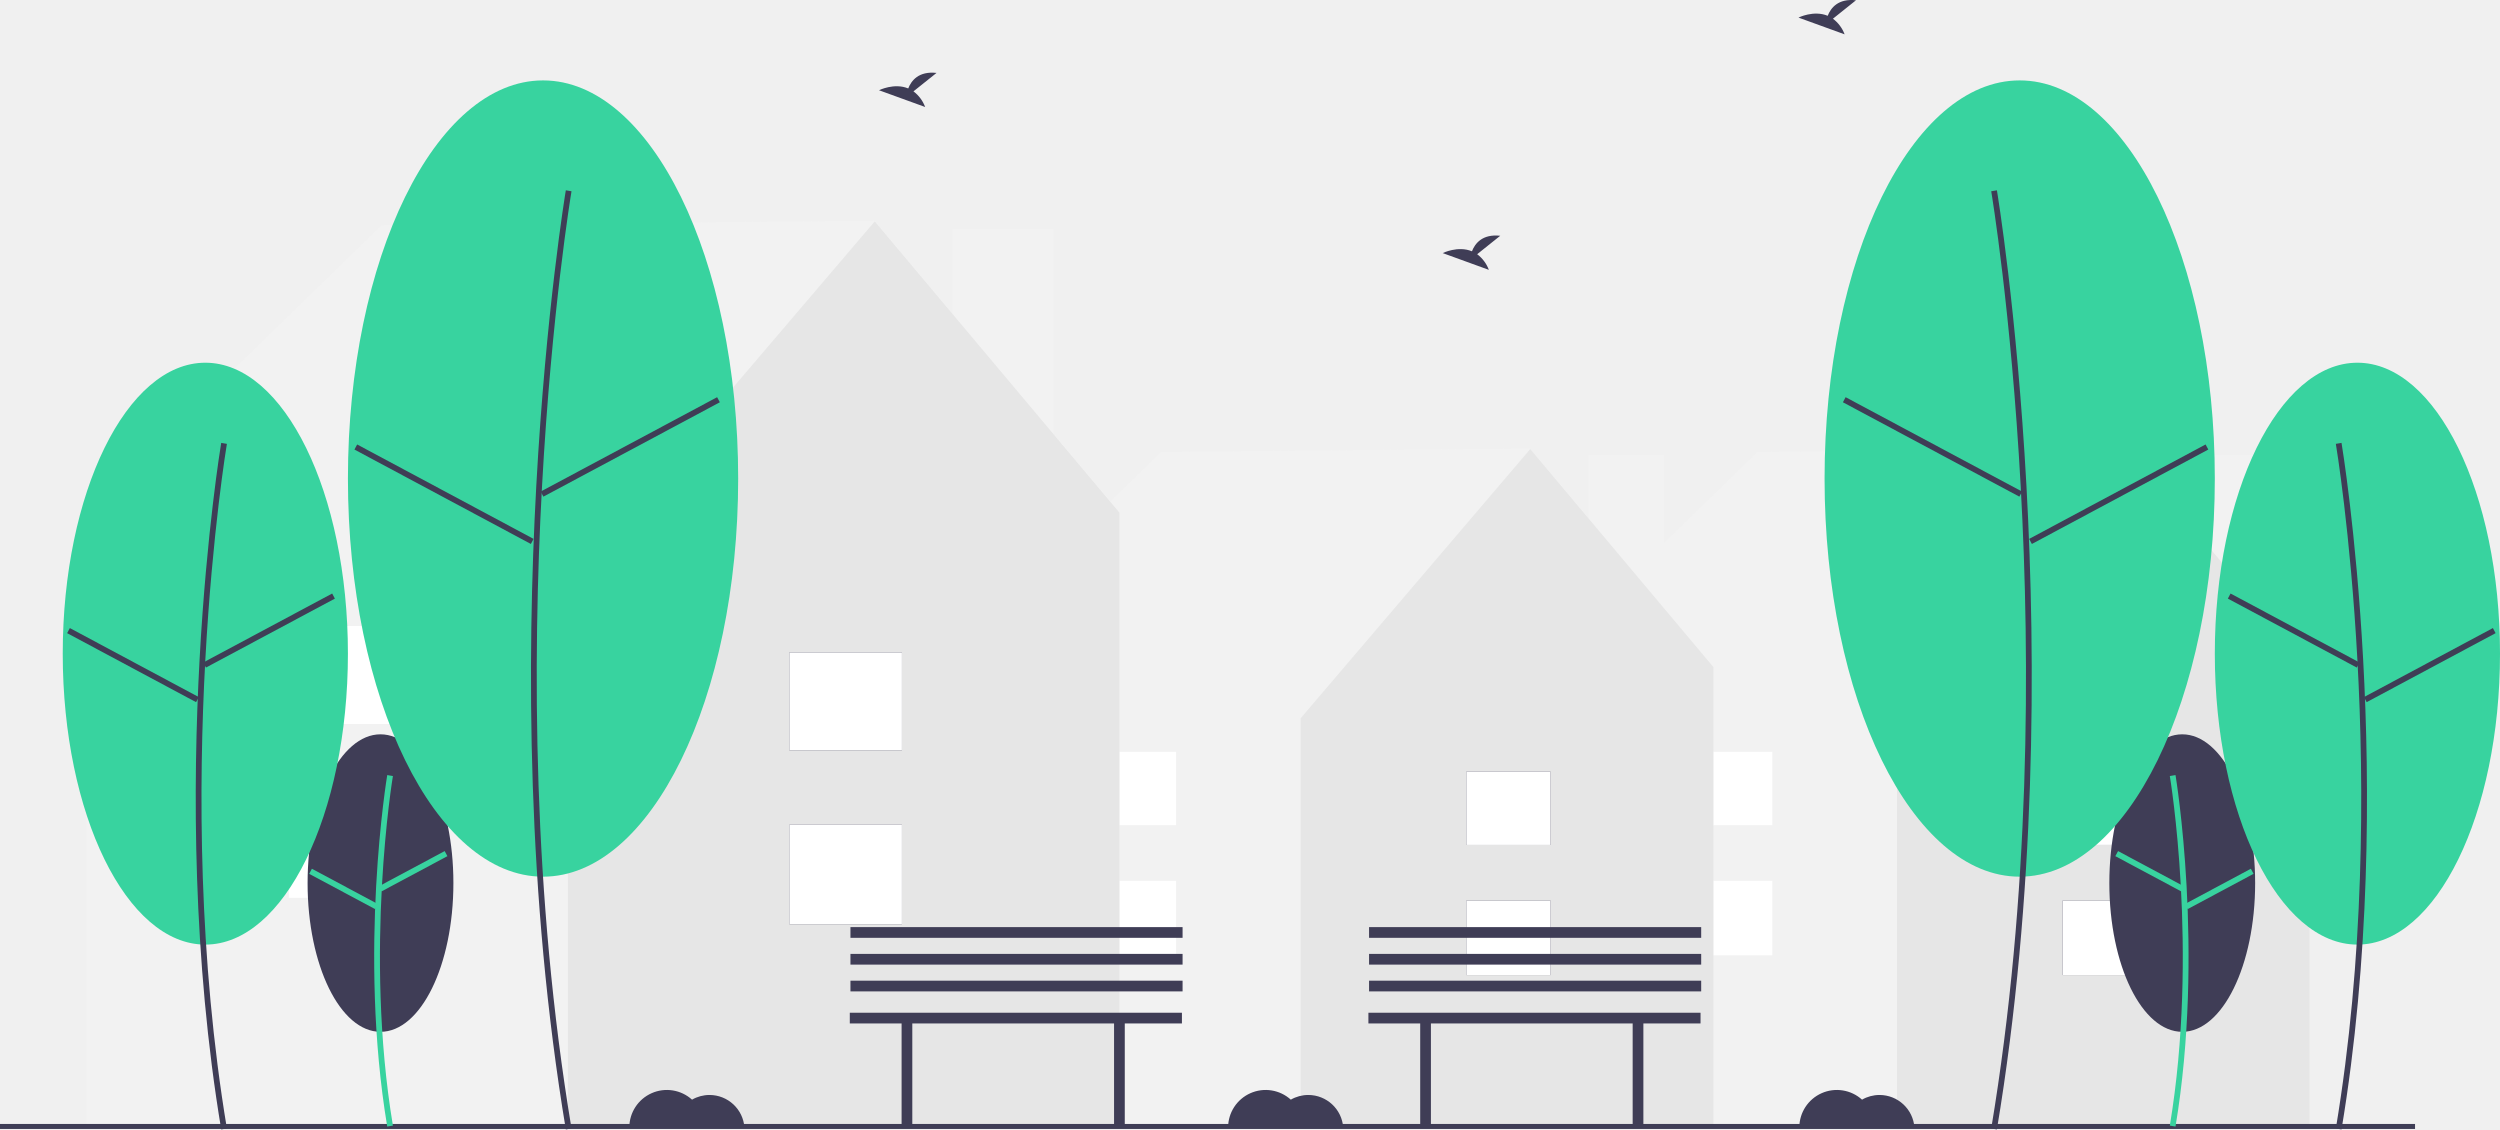
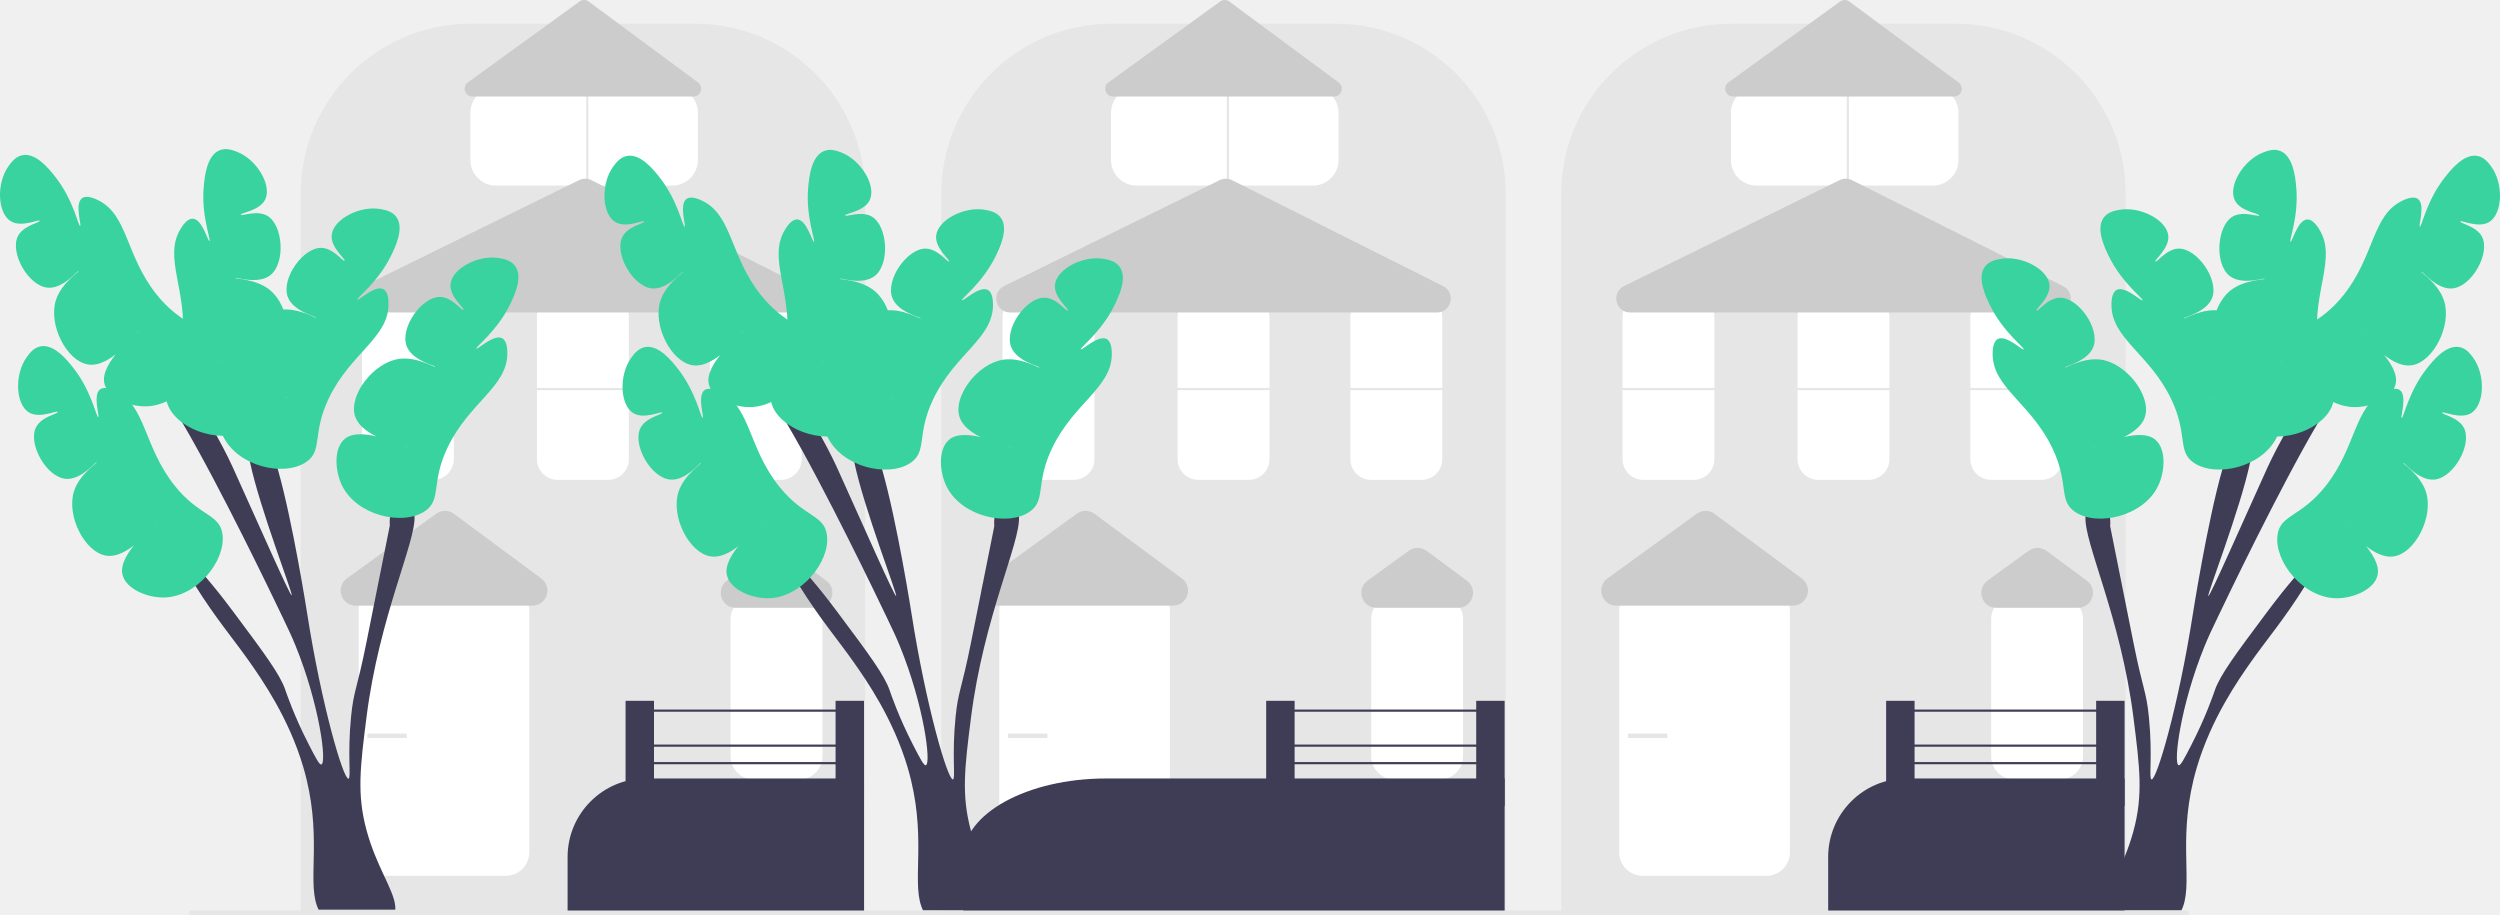
- <svg xmlns="http://www.w3.org/2000/svg" id="be3e1a43-0c7b-454d-900a-5620992e061d" data-name="Layer 1" width="997.861" height="450.808" viewBox="0 0 997.861 450.808">
-   <rect x="871.992" y="181.558" width="30.159" height="104.398" fill="#f2f2f2" />
-   <polygon points="922.068 266.317 848.715 179.052 701.475 180.398 612.156 267.396 613.961 268.556 613.316 268.556 613.316 449.513 921.871 449.513 921.871 268.556 922.068 266.317" fill="#f2f2f2" />
-   <polygon points="848.792 179.238 757.154 286.674 757.154 449.513 921.871 449.513 921.871 266.236 848.792 179.238" fill="#e6e6e6" />
-   <rect x="823.272" y="359.461" width="33.639" height="29.733" fill="#3f3d56" />
-   <rect x="823.272" y="307.996" width="33.639" height="29.262" fill="#3f3d56" />
-   <rect x="823.272" y="359.461" width="33.639" height="29.733" fill="#fff" />
-   <rect x="823.272" y="307.996" width="33.639" height="29.262" fill="#fff" />
-   <rect x="673.777" y="351.571" width="33.639" height="29.733" fill="#fff" />
-   <rect x="673.777" y="300.106" width="33.639" height="29.262" fill="#fff" />
-   <rect x="633.992" y="181.558" width="30.159" height="104.398" fill="#f2f2f2" />
-   <polygon points="684.068 266.317 610.715 179.052 463.475 180.398 374.156 267.396 375.961 268.556 375.316 268.556 375.316 449.513 683.871 449.513 683.871 268.556 684.068 266.317" fill="#f2f2f2" />
-   <polygon points="610.792 179.238 519.154 286.674 519.154 449.513 683.871 449.513 683.871 266.236 610.792 179.238" fill="#e6e6e6" />
-   <rect x="585.272" y="359.461" width="33.639" height="29.733" fill="#3f3d56" />
-   <rect x="585.272" y="307.996" width="33.639" height="29.262" fill="#3f3d56" />
-   <rect x="585.272" y="359.461" width="33.639" height="29.733" fill="#fff" />
-   <rect x="585.272" y="307.996" width="33.639" height="29.262" fill="#fff" />
-   <rect x="435.777" y="351.571" width="33.639" height="29.733" fill="#fff" />
-   <rect x="435.777" y="300.106" width="33.639" height="29.262" fill="#fff" />
-   <rect x="380.154" y="91.46" width="40.3" height="139.501" fill="#f2f2f2" />
-   <polygon points="447.068 204.718 349.051 88.112 152.302 89.91 32.951 206.161 35.362 207.711 34.501 207.711 34.501 449.513 446.804 449.513 446.804 207.711 447.068 204.718" fill="#f2f2f2" />
-   <polygon points="349.153 88.36 226.702 231.921 226.702 449.513 446.804 449.513 446.804 204.611 349.153 88.36" fill="#e6e6e6" />
-   <rect x="315.053" y="329.181" width="44.95" height="39.731" fill="#3f3d56" />
-   <rect x="315.053" y="260.412" width="44.95" height="39.101" fill="#3f3d56" />
-   <rect x="315.053" y="329.181" width="44.95" height="39.731" fill="#fff" />
-   <rect x="315.053" y="260.412" width="44.95" height="39.101" fill="#fff" />
-   <rect x="115.29" y="318.639" width="44.95" height="39.731" fill="#fff" />
-   <rect x="115.29" y="249.869" width="44.95" height="39.101" fill="#fff" />
-   <rect y="448.62" width="963.951" height="2" fill="#3f3d56" />
-   <ellipse cx="151.872" cy="352.472" rx="29.099" ry="59.374" fill="#3f3d56" />
-   <path d="M255.629,674.254c-11.655-69.925-.117-139.598.001-140.293l2.267.384c-.117.692-11.588,69.998.001,139.532Z" transform="translate(-101.0694 -224.5959)" fill="#38d39f" />
-   <rect x="251.026" y="571.202" width="29.841" height="2.3" transform="translate(-339.5816 -31.50095) rotate(-28.1416)" fill="#38d39f" />
-   <rect x="237.023" y="564.485" width="2.3" height="29.842" transform="translate(-486.1247 291.3715) rotate(-61.84204)" fill="#38d39f" />
-   <ellipse cx="81.955" cy="260.903" rx="56.915" ry="116.129" fill="#38d39f" />
-   <path d="M189.364,675.404c-22.765-136.585-.23-272.673.001-274.032l2.267.384c-.23,1.355-22.698,137.077.001,273.271Z" transform="translate(-101.0694 -224.5959)" fill="#3f3d56" />
-   <rect x="179.276" y="475.125" width="58.368" height="2.3" transform="translate(-301.0624 -69.97216) rotate(-28.1416)" fill="#3f3d56" />
-   <rect x="152.989" y="460.889" width="2.3" height="58.368" transform="translate(-451.7425 170.111) rotate(-61.84258)" fill="#3f3d56" />
-   <ellipse cx="216.754" cy="191.008" rx="77.883" ry="158.914" fill="#38d39f" />
-   <path d="M326.916,675.404c-31.14-186.837-.314-372.992.001-374.851l2.267.384c-.314,1.855-31.074,187.644.001,374.089Z" transform="translate(-101.0694 -224.5959)" fill="#3f3d56" />
-   <rect x="312.694" y="401.831" width="79.871" height="2.3" transform="translate(-249.45 -10.63875) rotate(-28.1416)" fill="#3f3d56" />
-   <rect x="277.146" y="381.926" width="2.3" height="79.871" transform="translate(-326.0358 243.5579) rotate(-61.84329)" fill="#3f3d56" />
-   <ellipse cx="871.029" cy="352.472" rx="29.099" ry="59.374" fill="#3f3d56" />
-   <path d="M969.412,674.254c11.655-69.925.117-139.598-.001-140.293l-2.267.384c.117.692,11.588,69.998-.001,139.532Z" transform="translate(-101.0694 -224.5959)" fill="#38d39f" />
-   <rect x="957.944" y="557.431" width="2.3" height="29.841" transform="translate(-99.02545 923.5193) rotate(-61.8584)" fill="#38d39f" />
-   <rect x="971.946" y="578.256" width="29.842" height="2.3" transform="translate(-257.6977 309.6834) rotate(-28.15796)" fill="#38d39f" />
-   <ellipse cx="940.946" cy="260.903" rx="56.915" ry="116.129" fill="#38d39f" />
-   <path d="M1035.676,675.404c22.765-136.585.23-272.673-.001-274.032l-2.267.384c.23,1.355,22.698,137.077-.001,273.271Z" transform="translate(-101.0694 -224.5959)" fill="#3f3d56" />
-   <rect x="1015.43" y="447.091" width="2.3" height="58.368" transform="translate(16.06635 923.4476) rotate(-61.8584)" fill="#3f3d56" />
-   <rect x="1041.717" y="488.923" width="58.368" height="2.3" transform="translate(-205.5961 338.7557) rotate(-28.15742)" fill="#3f3d56" />
-   <ellipse cx="806.148" cy="191.008" rx="77.883" ry="158.914" fill="#38d39f" />
-   <path d="M898.124,675.404c31.14-186.837.314-372.992-.001-374.851l-2.267.384c.314,1.855,31.074,187.644-.001,374.089Z" transform="translate(-101.0694 -224.5959)" fill="#3f3d56" />
-   <rect x="871.261" y="363.045" width="2.3" height="79.871" transform="translate(4.52428 757.5963) rotate(-61.8584)" fill="#3f3d56" />
-   <rect x="906.809" y="420.712" width="79.871" height="2.3" transform="translate(-188.1019 272.0814) rotate(-28.15671)" fill="#3f3d56" />
-   <path d="M690.674,326.062l9.206-7.363c-7.151-.789-10.09,3.111-11.292,6.198-5.587-2.32-11.669.72-11.669.72l18.419,6.687A13.938,13.938,0,0,0,690.674,326.062Z" transform="translate(-101.0694 -224.5959)" fill="#3f3d56" />
-   <path d="M465.674,261.062l9.206-7.363c-7.151-.789-10.09,3.111-11.292,6.198-5.587-2.32-11.669.72-11.669.72l18.419,6.687A13.938,13.938,0,0,0,465.674,261.062Z" transform="translate(-101.0694 -224.5959)" fill="#3f3d56" />
-   <path d="M832.674,232.062l9.206-7.363c-7.151-.789-10.09,3.111-11.292,6.198-5.587-2.32-11.669.72-11.669.72l18.419,6.687A13.938,13.938,0,0,0,832.674,232.062Z" transform="translate(-101.0694 -224.5959)" fill="#3f3d56" />
-   <path d="M851.26,661.648a13.918,13.918,0,0,0-6.97,1.87A14.982,14.982,0,0,0,819.26,674.648h45.95A13.99,13.99,0,0,0,851.26,661.648Z" transform="translate(-101.0694 -224.5959)" fill="#3f3d56" />
-   <path d="M384.26,661.648a13.918,13.918,0,0,0-6.97,1.87A14.982,14.982,0,0,0,352.26,674.648h45.95A13.99,13.99,0,0,0,384.26,661.648Z" transform="translate(-101.0694 -224.5959)" fill="#3f3d56" />
-   <path d="M623.26,661.648a13.918,13.918,0,0,0-6.97,1.87A14.982,14.982,0,0,0,591.26,674.648h45.95A13.99,13.99,0,0,0,623.26,661.648Z" transform="translate(-101.0694 -224.5959)" fill="#3f3d56" />
-   <polygon points="471.759 404.228 339.191 404.228 339.191 408.504 359.866 408.504 359.866 449.13 364.142 449.13 364.142 408.504 444.669 408.504 444.669 449.13 448.946 449.13 448.946 408.504 471.759 408.504 471.759 404.228" fill="#3f3d56" />
-   <rect x="339.452" y="391.434" width="132.568" height="4.276" fill="#3f3d56" />
-   <rect x="339.452" y="380.743" width="132.568" height="4.276" fill="#3f3d56" />
-   <rect x="339.452" y="370.052" width="132.568" height="4.276" fill="#3f3d56" />
-   <polygon points="678.759 404.228 546.191 404.228 546.191 408.504 566.866 408.504 566.866 449.13 571.142 449.13 571.142 408.504 651.669 408.504 651.669 449.13 655.946 449.13 655.946 408.504 678.759 408.504 678.759 404.228" fill="#3f3d56" />
-   <rect x="546.452" y="391.434" width="132.568" height="4.276" fill="#3f3d56" />
-   <rect x="546.452" y="380.743" width="132.568" height="4.276" fill="#3f3d56" />
-   <rect x="546.452" y="370.052" width="132.568" height="4.276" fill="#3f3d56" />
+ <svg xmlns="http://www.w3.org/2000/svg" width="967.814" height="354.159" viewBox="0 0 967.814 354.159">
+   <path fill="#e6e6e6" d="M582.907 353.45h-218.5V74.922c0-36.248 29.49-65.738 65.738-65.738h87.024c36.248 0 65.738 29.49 65.738 65.738z" />
+   <path fill="#fff" d="M508.239 71.855h-68.214c-5.476 0-9.932-4.455-9.932-9.932V43.677c0-5.477 4.456-9.932 9.932-9.932h68.214c5.476 0 9.932 4.455 9.932 9.932v18.246c0 5.477-4.456 9.932-9.932 9.932" />
+   <path fill="#e6e6e6" d="M475.774 14.69v136.35h-.847V14.69z" />
+   <path fill="#fff" d="M557.296 301.788h-17.378c-5.015 0-9.095-4.08-9.095-9.096v-52.947c0-5.016 4.08-9.096 9.095-9.096h17.378c5.016 0 9.096 4.08 9.096 9.096v52.947c0 5.016-4.08 9.096-9.096 9.096m-113.484 37.264h-47.866c-5.016 0-9.096-4.08-9.096-9.096v-93.599c0-5.015 4.08-9.096 9.096-9.096h47.866c5.016 0 9.096 4.08 9.096 9.096v93.599c0 5.015-4.08 9.096-9.096 9.096" />
+   <path fill="#ccc" d="M454.08 234.46h-68.356c-2.572 0-4.748-1.582-5.541-4.029s.04-5.003 2.123-6.514l34.544-25.033a5.81 5.81 0 0 1 6.884.037l33.811 25.033c2.057 1.522 2.867 4.076 2.066 6.506s-2.973 4-5.532 4m110.337.847h-31.572c-2.572 0-4.747-1.582-5.541-4.029s.04-5.004 2.123-6.514l15.955-11.562a5.8 5.8 0 0 1 6.884.036l15.617 11.563c2.057 1.521 2.868 4.075 2.066 6.505s-2.973 4-5.532 4" />
+   <path fill="#fff" d="M550.333 185.763h-19.542c-4.42 0-8.014-3.595-8.014-8.014v-55.111c0-4.42 3.595-8.015 8.014-8.015h19.542c4.419 0 8.014 3.596 8.014 8.015v55.11c0 4.42-3.595 8.015-8.014 8.015m-66.905 0h-19.542c-4.42 0-8.014-3.595-8.014-8.014v-55.111c0-4.42 3.595-8.015 8.014-8.015h19.542c4.419 0 8.014 3.596 8.014 8.015v55.11c0 4.42-3.595 8.015-8.014 8.015m-67.752 0h-19.542c-4.42 0-8.014-3.595-8.014-8.014v-55.111c0-4.42 3.595-8.015 8.014-8.015h19.542c4.419 0 8.014 3.596 8.014 8.015v55.11c0 4.42-3.595 8.015-8.014 8.015" />
+   <path fill="#ccc" d="M556.231 120.975H391.082c-2.958 0-4.769-2.095-5.251-4.17-.483-2.076.218-4.755 2.873-6.06l83.46-41.013a5.42 5.42 0 0 1 4.797.02l81.69 41.013c2.314 1.163 3.424 3.543 2.827 6.063-.598 2.519-2.657 4.147-5.247 4.147" />
+   <path fill="#3f3d56" d="M582.483 353.026H372.907v-21.27c0-16.757 24.807-30.391 55.3-30.391h154.276z" />
+   <path fill="#3f3d56" d="M490.171 271.3h11.01v40.651h-11.01zm81.303 0h11.01v40.651h-11.01z" />
+   <path fill="#3f3d56" d="M499.487 274.687h75.374v.847h-75.374z" />
+   <path fill="#e6e6e6" d="M383.462 150.193h182.93v.847h-182.93z" />
+   <path fill="#3f3d56" d="M499.487 288.238h75.374v.847h-75.374zm0 6.775h75.374v.847h-75.374z" />
+   <path fill="#ccc" d="M516.428 37.359h-85.542a2.97 2.97 0 0 1-2.868-2.085 2.97 2.97 0 0 1 1.099-3.371L472.347.576a3 3 0 0 1 3.562.019l42.312 31.327a2.97 2.97 0 0 1 1.07 3.367 2.97 2.97 0 0 1-2.863 2.07" />
+   <path fill="#e6e6e6" d="M390.237 284.003h15.244v1.694h-15.244zm-55.33 69.447h-218.5V74.922c0-36.248 29.49-65.738 65.738-65.738h87.024c36.248 0 65.738 29.49 65.738 65.738z" />
+   <path fill="#fff" d="M260.239 71.855h-68.214c-5.476 0-9.932-4.455-9.932-9.932V43.677c0-5.477 4.456-9.932 9.932-9.932h68.214c5.476 0 9.932 4.455 9.932 9.932v18.246c0 5.477-4.456 9.932-9.932 9.932" />
+   <path fill="#e6e6e6" d="M227.774 14.69v136.35h-.847V14.69z" />
+   <path fill="#fff" d="M309.296 301.788h-17.378c-5.015 0-9.095-4.08-9.095-9.096v-52.947c0-5.016 4.08-9.096 9.095-9.096h17.378c5.016 0 9.096 4.08 9.096 9.096v52.947c0 5.016-4.08 9.096-9.096 9.096m-113.484 37.264h-47.866c-5.016 0-9.096-4.08-9.096-9.096v-93.599c0-5.015 4.08-9.096 9.096-9.096h47.866c5.016 0 9.096 4.08 9.096 9.096v93.599c0 5.015-4.08 9.096-9.096 9.096" />
+   <path fill="#ccc" d="M206.08 234.46h-68.356c-2.572 0-4.748-1.582-5.541-4.029s.04-5.003 2.123-6.514l34.544-25.033a5.81 5.81 0 0 1 6.884.037l33.811 25.033c2.057 1.522 2.867 4.076 2.066 6.506s-2.973 4-5.532 4m110.337.847h-31.572c-2.572 0-4.747-1.582-5.541-4.029s.04-5.004 2.123-6.514l15.955-11.562a5.8 5.8 0 0 1 6.884.036l15.617 11.563c2.057 1.521 2.868 4.075 2.066 6.505s-2.973 4-5.532 4" />
+   <path fill="#fff" d="M302.333 185.763h-19.542c-4.42 0-8.014-3.595-8.014-8.014v-55.111c0-4.42 3.595-8.015 8.014-8.015h19.542c4.419 0 8.014 3.596 8.014 8.015v55.11c0 4.42-3.595 8.015-8.014 8.015m-66.905 0h-19.542c-4.42 0-8.014-3.595-8.014-8.014v-55.111c0-4.42 3.595-8.015 8.014-8.015h19.542c4.419 0 8.014 3.596 8.014 8.015v55.11c0 4.42-3.595 8.015-8.014 8.015m-67.752 0h-19.542c-4.42 0-8.014-3.595-8.014-8.014v-55.111c0-4.42 3.595-8.015 8.014-8.015h19.542c4.419 0 8.014 3.596 8.014 8.015v55.11c0 4.42-3.595 8.015-8.014 8.015" />
+   <path fill="#ccc" d="M308.231 120.975H143.082c-2.958 0-4.769-2.095-5.251-4.17-.483-2.076.218-4.755 2.873-6.06l83.46-41.013a5.42 5.42 0 0 1 4.797.02l81.69 41.013c2.314 1.163 3.424 3.543 2.827 6.063-.598 2.519-2.657 4.147-5.247 4.147" />
+   <path fill="#3f3d56" d="M334.483 353.026H219.73v-21.27c0-16.757 13.583-30.391 30.28-30.391h84.474z" />
+   <path fill="#3f3d56" d="M242.171 271.3h11.01v40.651h-11.01zm81.303 0h11.01v40.651h-11.01z" />
+   <path fill="#3f3d56" d="M251.487 274.687h75.374v.847h-75.374z" />
+   <path fill="#e6e6e6" d="M135.462 150.193h182.93v.847h-182.93z" />
+   <path fill="#3f3d56" d="M251.487 288.238h75.374v.847h-75.374zm0 6.775h75.374v.847h-75.374z" />
+   <path fill="#ccc" d="M268.428 37.359h-85.542a2.97 2.97 0 0 1-2.868-2.085 2.97 2.97 0 0 1 1.099-3.371L224.347.576a3 3 0 0 1 3.562.019l42.312 31.327a2.97 2.97 0 0 1 1.07 3.367 2.97 2.97 0 0 1-2.863 2.07" />
+   <path fill="#e6e6e6" d="M142.237 284.003h15.244v1.694h-15.244zm680.67 69.447h-218.5V74.922c0-36.248 29.49-65.738 65.738-65.738h87.024c36.248 0 65.738 29.49 65.738 65.738z" />
+   <path fill="#fff" d="M748.239 71.855h-68.214c-5.476 0-9.932-4.455-9.932-9.932V43.677c0-5.477 4.456-9.932 9.932-9.932h68.214c5.476 0 9.932 4.455 9.932 9.932v18.246c0 5.477-4.456 9.932-9.932 9.932" />
+   <path fill="#e6e6e6" d="M715.774 14.69v136.35h-.847V14.69z" />
+   <path fill="#fff" d="M797.296 301.788h-17.378c-5.015 0-9.095-4.08-9.095-9.096v-52.947c0-5.016 4.08-9.096 9.095-9.096h17.378c5.016 0 9.096 4.08 9.096 9.096v52.947c0 5.016-4.08 9.096-9.096 9.096m-113.484 37.264h-47.866c-5.016 0-9.096-4.08-9.096-9.096v-93.599c0-5.015 4.08-9.096 9.096-9.096h47.866c5.016 0 9.096 4.08 9.096 9.096v93.599c0 5.015-4.08 9.096-9.096 9.096" />
+   <path fill="#ccc" d="M694.08 234.46h-68.356c-2.573 0-4.748-1.582-5.541-4.029s.04-5.003 2.123-6.514l34.544-25.033a5.81 5.81 0 0 1 6.884.037l33.811 25.033c2.057 1.522 2.867 4.076 2.066 6.506s-2.973 4-5.532 4m110.337.847h-31.572c-2.572 0-4.747-1.582-5.541-4.029s.04-5.004 2.123-6.514l15.955-11.562a5.8 5.8 0 0 1 6.884.036l15.617 11.563c2.057 1.521 2.868 4.075 2.066 6.505s-2.973 4-5.532 4" />
+   <path fill="#fff" d="M790.333 185.763h-19.542c-4.42 0-8.014-3.595-8.014-8.014v-55.111c0-4.42 3.595-8.015 8.014-8.015h19.542c4.419 0 8.014 3.596 8.014 8.015v55.11c0 4.42-3.595 8.015-8.014 8.015m-66.905 0h-19.542c-4.42 0-8.014-3.595-8.014-8.014v-55.111c0-4.42 3.595-8.015 8.014-8.015h19.542c4.419 0 8.014 3.596 8.014 8.015v55.11c0 4.42-3.595 8.015-8.014 8.015m-67.752 0h-19.542c-4.42 0-8.014-3.595-8.014-8.014v-55.111c0-4.42 3.595-8.015 8.014-8.015h19.542c4.419 0 8.014 3.596 8.014 8.015v55.11c0 4.42-3.595 8.015-8.014 8.015" />
+   <path fill="#ccc" d="M796.231 120.975H631.082c-2.958 0-4.769-2.095-5.251-4.17-.483-2.076.218-4.755 2.873-6.06l83.46-41.013a5.42 5.42 0 0 1 4.797.02l81.69 41.013c2.314 1.163 3.424 3.543 2.827 6.063-.598 2.519-2.657 4.147-5.247 4.147" />
+   <path fill="#3f3d56" d="M822.483 353.026H707.73v-21.27c0-16.757 13.583-30.391 30.28-30.391h84.474z" />
+   <path fill="#3f3d56" d="M730.171 271.3h11.01v40.651h-11.01zm81.303 0h11.01v40.651h-11.01z" />
+   <path fill="#3f3d56" d="M739.487 274.687h75.374v.847h-75.374z" />
+   <path fill="#e6e6e6" d="M623.462 150.193h182.93v.847h-182.93z" />
+   <path fill="#3f3d56" d="M739.487 288.238h75.374v.847h-75.374zm0 6.775h75.374v.847h-75.374z" />
+   <path fill="#ccc" d="M756.428 37.359h-85.542a2.97 2.97 0 0 1-2.868-2.085 2.97 2.97 0 0 1 1.099-3.371L712.347.576a3 3 0 0 1 3.562.019l42.312 31.327a2.97 2.97 0 0 1 1.07 3.367 2.97 2.97 0 0 1-2.863 2.07" />
+   <path fill="#e6e6e6" d="M630.237 284.003h15.244v1.694h-15.244z" />
+   <path fill="#3f3d56" d="M152.977 350.479c.07.59.09 1.14.05 1.68h-29.69c-.27-.54-.5-1.1-.7-1.68-3.63-10.43 2.34-27.79-5.23-53.53-5.62-19.1-16.11-34.04-21-41-6.01-8.56-12.82-16.46-20.71-29.08-1.71-2.73-3.47-5.69-5.29-8.92-.61-1.08-7.64-13.61-7-14 .3-.18 2.16 2.35 2.79 3.2 5.56 7.52 8.79 10.81 13.42 16.22 2.81 3.28 6.13 7.33 10.79 13.58 11.95 16.01 17.92 24.01 20 30 .55 1.6 3.48 10.26 9 21 2.82 5.48 4.23 8.22 5 8 2.18-.63-.76-23.32-10-46-1.58-3.86-2.76-6.33-5-11-3.64-7.62-23.91-49.97-38.81-75.32-1.87-3.19-3.66-6.1-5.31-8.65l-.93-1.4c-2.08-3.1-3.92-5.55-5.45-7.13-.81-.84-2.87-3.22-7-8-1.64-1.9-2.84-3.31-3.65-4.34-.12-.15-.23-.3-.32-.43-.98-1.28-1.26-1.9-1.03-2.23.33-.47 1.6-.2 2.99.29a42 42 0 0 1 4.01 1.71c4.68 2.25 9.25 6.28 13.48 11.07 1.57 1.77 3.08 3.64 4.54 5.56 4.7 6.2 8.8 12.95 11.9 18.5 3.8 6.84 6.08 11.87 6.08 11.87 10.61 23.43 22.38 50.23 23 50 .68-.25-12.37-33.61-16.17-51.73-1.27-6.07-1.5-10.43.17-11.27.06-.03.12-.06.19-.08.26-.09.5-.08.63-.07 0 0 1.55-.2 3.18.15 2.03.44 4.34 6.09 6.59 14.02 5.85 20.44 11.41 55.98 11.41 55.98 5.56 35.55 14 64.32 16 64 1.11-.18-.48-9.11 1-24 1.04-10.44 2.22-10.12 6-29 6-29.95 9-44.92 9-45-.03-.63-.11-1.9.08-3.22.2-1.43.71-2.93 1.92-3.78 1.84-1.3 4.8-.74 6 0 .96.6 1.45 1.7 1.56 3.28.66 9.94-13.62 38.76-18.56 77.72-2.46 19.41-3.81 30 0 44 3.77 13.88 10.34 22.72 11.07 29.03" />
+   <path fill="#38d39f" d="M193.407 99.95c-8.204-1.494-18.393 3.998-19 10-.5 4.94 5.572 9.45 5 10-.535.513-4.297-4.908-9-5-7.106-.142-15.635 11.893-13 19 2.115 5.703 11.18 7.569 11 8-.17.405-7.075-4.022-14-3-9.915 1.461-19.409 14.023-17 22 2.691 8.91 20.116 11.67 20 12-.122.347-17.537-8.57-24-3-4.335 3.734-3.713 12.44-1 18 5.663 11.603 23.33 15.715 32 10 6.741-4.445 2.195-10.976 9-25 8.356-17.224 22.89-23.2 23-36 .01-1.165.042-4.913-2-6-3.262-1.738-9.557 4.513-10 4-.48-.557 7.946-6.645 13-17 1.59-3.258 5.206-10.67 2-15-1.632-2.206-4.359-2.702-6-3m-46-19c-8.204-1.494-18.393 3.998-19 10-.5 4.94 5.572 9.45 5 10-.535.513-4.297-4.908-9-5-7.106-.142-15.635 11.893-13 19 2.115 5.703 11.18 7.569 11 8-.17.405-7.075-4.022-14-3-9.915 1.461-19.409 14.023-17 22 2.691 8.91 20.116 11.67 20 12-.122.347-17.537-8.57-24-3-4.335 3.734-3.713 12.44-1 18 5.663 11.603 23.33 15.715 32 10 6.741-4.445 2.195-10.976 9-25 8.356-17.224 22.89-23.2 23-36 .01-1.165.042-4.913-2-6-3.262-1.738-9.557 4.513-10 4-.48-.557 7.946-6.645 13-17 1.59-3.258 5.206-10.67 2-15-1.632-2.206-4.359-2.702-6-3" />
+   <path fill="#38d39f" d="M91.705 58.745c7.776 3.01 13.598 13.014 10.982 18.45-2.153 4.474-9.686 5.15-9.485 5.917.187.717 6.226-1.94 10.286.435 6.134 3.59 7.124 18.309 1.166 22.993-4.783 3.76-13.487.618-13.559 1.079-.067.434 8.134.265 13.507 4.751 7.692 6.424 9.23 22.096 3.01 27.64-6.948 6.195-23.25-.55-23.322-.21-.078.36 19.43 1.85 22.034 9.974 1.747 5.449-3.329 12.549-8.546 15.873-10.888 6.94-28.103 1.221-32.512-8.18-3.43-7.31 3.858-10.507 5.378-26.021 1.867-19.052-7.408-31.737-.818-42.712.6-.998 2.53-4.212 4.84-4.073 3.688.222 5.792 8.84 6.439 8.633.7-.224-3.308-9.815-2.21-21.286.345-3.609 1.13-11.817 6.126-13.837 2.544-1.029 5.128-.028 6.684.574" />
+   <path fill="#38d39f" d="M3.398 64.184c-4.903 6.745-4.374 18.308.77 21.457 4.235 2.593 10.933-.922 11.18-.168.23.704-6.285 1.744-8.409 5.941-3.209 6.342 3.937 19.247 11.483 19.954 6.057.567 11.669-6.79 11.979-6.442.292.328-6.692 4.631-8.775 11.313-2.983 9.568 4.22 23.571 12.45 24.86 9.198 1.44 19.241-13.064 19.487-12.818.26.261-15.326 12.086-13.111 20.325 1.485 5.526 9.6 8.741 15.785 8.707 12.912-.07 24.279-14.206 22.889-24.497-1.081-8.002-8.937-6.738-18.624-18.952C48.607 98.865 49.526 83.178 38.04 77.527c-1.045-.514-4.408-2.168-6.274-.8-2.98 2.186-.077 10.569-.733 10.746-.71.19-2.54-10.042-9.68-19.087-2.246-2.845-7.355-9.317-12.649-8.307-2.695.514-4.324 2.756-5.305 4.105" />
+   <path fill="#38d39f" d="M10.398 138.184c-4.903 6.745-4.374 18.308.77 21.457 4.235 2.593 10.933-.922 11.18-.168.23.704-6.285 1.744-8.409 5.941-3.209 6.342 3.937 19.247 11.483 19.954 6.057.567 11.669-6.79 11.979-6.442.292.328-6.692 4.631-8.775 11.313-2.983 9.568 4.22 23.571 12.45 24.86 9.198 1.44 19.241-13.064 19.487-12.818.26.261-15.326 12.086-13.111 20.325 1.485 5.526 9.6 8.741 15.785 8.707 12.912-.07 24.279-14.206 22.889-24.497-1.081-8.002-8.937-6.738-18.624-18.952-11.895-14.999-10.976-30.686-22.463-36.337-1.045-.514-4.408-2.168-6.274-.8-2.98 2.186-.077 10.569-.733 10.746-.71.19-2.54-10.042-9.68-19.087-2.246-2.845-7.355-9.317-12.649-8.307-2.695.514-4.324 2.756-5.305 4.105" />
+   <path fill="#3f3d56" d="M386.977 350.77c.07.59.09 1.14.05 1.68h-29.69c-.27-.54-.5-1.1-.7-1.68-3.63-10.43 2.34-27.79-5.23-53.53-5.62-19.1-16.11-34.04-21-41-6.01-8.56-12.82-16.46-20.71-29.08-1.71-2.73-3.47-5.69-5.29-8.92-.61-1.08-7.64-13.61-7-14 .3-.18 2.16 2.35 2.79 3.2 5.56 7.52 8.79 10.81 13.42 16.22 2.81 3.28 6.13 7.33 10.79 13.58 11.95 16.01 17.92 24.01 20 30 .55 1.6 3.48 10.26 9 21 2.82 5.48 4.23 8.22 5 8 2.18-.63-.76-23.32-10-46-1.58-3.86-2.76-6.33-5-11-3.64-7.62-23.91-49.97-38.81-75.32-1.87-3.19-3.66-6.1-5.31-8.65l-.93-1.4c-2.08-3.1-3.92-5.55-5.45-7.13-.81-.84-2.87-3.22-7-8-1.64-1.9-2.84-3.31-3.65-4.34-.12-.15-.23-.3-.32-.43-.98-1.28-1.26-1.9-1.03-2.23.33-.47 1.6-.2 2.99.29a42 42 0 0 1 4.01 1.71c4.68 2.25 9.25 6.28 13.48 11.07 1.57 1.77 3.08 3.64 4.54 5.56 4.7 6.2 8.8 12.95 11.9 18.5 3.8 6.84 6.08 11.87 6.08 11.87 10.61 23.43 22.38 50.23 23 50 .68-.25-12.37-33.61-16.17-51.73-1.27-6.07-1.5-10.43.17-11.27.06-.03.12-.06.19-.08.26-.09.5-.08.63-.07 0 0 1.55-.2 3.18.15 2.03.44 4.34 6.09 6.59 14.02 5.85 20.44 11.41 55.98 11.41 55.98 5.56 35.55 14 64.32 16 64 1.11-.18-.48-9.11 1-24 1.04-10.44 2.22-10.12 6-29 6-29.95 9-44.92 9-45-.03-.63-.11-1.9.08-3.22.2-1.43.71-2.93 1.92-3.78 1.84-1.3 4.8-.74 6 0 .96.6 1.45 1.7 1.56 3.28.66 9.94-13.62 38.76-18.56 77.72-2.46 19.41-3.81 30 0 44 3.77 13.88 10.34 22.72 11.07 29.03" />
+   <path fill="#38d39f" d="M427.407 100.24c-8.204-1.494-18.393 3.998-19 10-.5 4.94 5.572 9.45 5 10-.535.513-4.297-4.908-9-5-7.106-.142-15.635 11.893-13 19 2.115 5.703 11.18 7.569 11 8-.17.405-7.075-4.022-14-3-9.915 1.461-19.409 14.024-17 22 2.691 8.91 20.116 11.67 20 12-.122.347-17.537-8.57-24-3-4.335 3.734-3.713 12.44-1 18 5.663 11.603 23.33 15.715 32 10 6.741-4.445 2.195-10.976 9-25 8.356-17.224 22.89-23.2 23-36 .01-1.165.042-4.913-2-6-3.262-1.738-9.557 4.513-10 4-.48-.557 7.946-6.645 13-17 1.59-3.258 5.206-10.67 2-15-1.632-2.206-4.359-2.702-6-3m-46-19c-8.204-1.494-18.393 3.998-19 10-.5 4.94 5.572 9.45 5 10-.535.513-4.297-4.908-9-5-7.106-.142-15.635 11.893-13 19 2.115 5.703 11.18 7.569 11 8-.17.405-7.075-4.022-14-3-9.915 1.461-19.409 14.024-17 22 2.691 8.91 20.116 11.67 20 12-.122.347-17.537-8.57-24-3-4.335 3.734-3.713 12.44-1 18 5.663 11.603 23.33 15.715 32 10 6.741-4.445 2.195-10.976 9-25 8.356-17.224 22.89-23.2 23-36 .01-1.165.042-4.913-2-6-3.262-1.738-9.557 4.513-10 4-.48-.557 7.946-6.645 13-17 1.59-3.258 5.206-10.67 2-15-1.632-2.206-4.359-2.702-6-3" />
+   <path fill="#38d39f" d="M325.705 59.035c7.776 3.01 13.598 13.014 10.982 18.45-2.153 4.474-9.686 5.15-9.485 5.917.187.717 6.226-1.94 10.286.435 6.134 3.59 7.124 18.309 1.166 22.993-4.783 3.76-13.487.618-13.559 1.079-.067.434 8.134.265 13.507 4.751 7.692 6.424 9.23 22.096 3.01 27.64-6.948 6.195-23.25-.55-23.322-.21-.078.36 19.43 1.85 22.034 9.974 1.747 5.449-3.329 12.549-8.546 15.873-10.888 6.94-28.103 1.221-32.512-8.18-3.43-7.31 3.858-10.506 5.378-26.021 1.867-19.052-7.408-31.737-.818-42.712.6-.998 2.53-4.212 4.84-4.073 3.688.222 5.792 8.84 6.439 8.633.7-.224-3.308-9.815-2.21-21.286.345-3.609 1.13-11.817 6.126-13.837 2.544-1.029 5.128-.028 6.684.574" />
+   <path fill="#38d39f" d="M237.398 64.474c-4.903 6.745-4.374 18.308.77 21.457 4.235 2.593 10.933-.922 11.18-.168.23.704-6.285 1.744-8.409 5.941-3.209 6.342 3.937 19.247 11.483 19.954 6.057.567 11.669-6.79 11.979-6.442.292.328-6.692 4.631-8.775 11.313-2.983 9.568 4.22 23.571 12.45 24.86 9.198 1.44 19.241-13.064 19.487-12.818.26.261-15.326 12.086-13.111 20.325 1.485 5.526 9.6 8.741 15.785 8.707 12.912-.07 24.279-14.206 22.889-24.497-1.081-8.002-8.937-6.738-18.624-18.952-11.895-14.999-10.976-30.686-22.463-36.337-1.045-.514-4.408-2.168-6.274-.8-2.98 2.186-.077 10.569-.733 10.746-.71.19-2.54-10.042-9.68-19.087-2.246-2.845-7.355-9.317-12.649-8.307-2.695.514-4.324 2.756-5.305 4.105" />
+   <path fill="#38d39f" d="M244.398 138.474c-4.903 6.745-4.374 18.308.77 21.457 4.235 2.593 10.933-.922 11.18-.168.23.704-6.285 1.744-8.409 5.941-3.209 6.342 3.937 19.247 11.483 19.954 6.057.567 11.669-6.79 11.979-6.442.292.328-6.692 4.631-8.775 11.313-2.983 9.568 4.22 23.571 12.45 24.86 9.198 1.44 19.241-13.064 19.487-12.818.26.261-15.326 12.086-13.111 20.325 1.485 5.526 9.6 8.741 15.785 8.707 12.912-.07 24.279-14.206 22.889-24.497-1.081-8.002-8.937-6.738-18.624-18.952-11.895-14.999-10.976-30.686-22.463-36.337-1.045-.514-4.408-2.168-6.274-.8-2.98 2.186-.077 10.569-.733 10.746-.71.19-2.54-10.042-9.68-19.087-2.246-2.845-7.355-9.317-12.649-8.307-2.695.514-4.324 2.756-5.305 4.105" />
+   <path fill="#3f3d56" d="M814.837 350.77c-.07.59-.09 1.14-.05 1.68h29.69c.27-.54.5-1.1.7-1.68 3.63-10.43-2.34-27.79 5.23-53.53 5.62-19.1 16.11-34.04 21-41 6.01-8.56 12.82-16.46 20.71-29.08 1.71-2.73 3.47-5.69 5.29-8.92.61-1.08 7.64-13.61 7-14-.3-.18-2.16 2.35-2.79 3.2-5.56 7.52-8.79 10.81-13.42 16.22-2.81 3.28-6.13 7.33-10.79 13.58-11.95 16.01-17.92 24.01-20 30-.55 1.6-3.48 10.26-9 21-2.82 5.48-4.23 8.22-5 8-2.18-.63.76-23.32 10-46 1.58-3.86 2.76-6.33 5-11 3.64-7.62 23.91-49.97 38.81-75.32 1.87-3.19 3.66-6.1 5.31-8.65l.93-1.4c2.08-3.1 3.92-5.55 5.45-7.13.81-.84 2.87-3.22 7-8 1.64-1.9 2.84-3.31 3.65-4.34.12-.15.23-.3.32-.43.98-1.28 1.26-1.9 1.03-2.23-.33-.47-1.6-.2-2.99.29a42 42 0 0 0-4.01 1.71c-4.68 2.25-9.25 6.28-13.48 11.07a95 95 0 0 0-4.54 5.56c-4.7 6.2-8.8 12.95-11.9 18.5-3.8 6.84-6.08 11.87-6.08 11.87-10.61 23.43-22.38 50.23-23 50-.68-.25 12.37-33.61 16.17-51.73 1.27-6.07 1.5-10.43-.17-11.27-.06-.03-.12-.06-.19-.08-.26-.09-.5-.08-.63-.07 0 0-1.55-.2-3.18.15-2.03.44-4.34 6.09-6.59 14.02-5.85 20.44-11.41 55.98-11.41 55.98-5.56 35.55-14 64.32-16 64-1.11-.18.48-9.11-1-24-1.04-10.44-2.22-10.12-6-29-6-29.95-9-44.92-9-45 .03-.63.11-1.9-.08-3.22-.2-1.43-.71-2.93-1.92-3.78-1.84-1.3-4.8-.74-6 0-.96.6-1.45 1.7-1.56 3.28-.66 9.94 13.62 38.76 18.56 77.72 2.46 19.41 3.81 30 0 44-3.77 13.88-10.34 22.72-11.07 29.03" />
+   <path fill="#38d39f" d="M774.407 100.24c8.204-1.494 18.393 3.998 19 10 .5 4.94-5.572 9.45-5 10 .535.513 4.297-4.908 9-5 7.106-.142 15.635 11.893 13 19-2.116 5.703-11.18 7.569-11 8 .17.405 7.075-4.022 14-3 9.915 1.461 19.409 14.024 17 22-2.692 8.91-20.116 11.67-20 12 .122.347 17.537-8.57 24-3 4.335 3.734 3.713 12.44 1 18-5.663 11.603-23.33 15.715-32 10-6.742-4.445-2.195-10.976-9-25-8.357-17.224-22.89-23.2-23-36-.01-1.165-.042-4.913 2-6 3.261-1.738 9.556 4.513 10 4 .48-.557-7.947-6.645-13-17-1.59-3.258-5.206-10.67-2-15 1.632-2.206 4.358-2.702 6-3m46-19c8.204-1.494 18.393 3.998 19 10 .5 4.94-5.572 9.45-5 10 .535.513 4.297-4.908 9-5 7.106-.142 15.635 11.893 13 19-2.116 5.703-11.18 7.569-11 8 .17.405 7.075-4.022 14-3 9.915 1.461 19.409 14.024 17 22-2.692 8.91-20.116 11.67-20 12 .122.347 17.537-8.57 24-3 4.335 3.734 3.713 12.44 1 18-5.663 11.603-23.33 15.715-32 10-6.742-4.445-2.195-10.976-9-25-8.357-17.224-22.89-23.2-23-36-.01-1.165-.042-4.913 2-6 3.261-1.738 9.556 4.513 10 4 .48-.557-7.947-6.645-13-17-1.59-3.258-5.206-10.67-2-15 1.632-2.206 4.358-2.702 6-3" />
+   <path fill="#38d39f" d="M876.109 59.035c-7.776 3.01-13.599 13.014-10.983 18.45 2.154 4.474 9.687 5.15 9.486 5.917-.188.717-6.227-1.94-10.286.435-6.135 3.59-7.124 18.309-1.166 22.993 4.782 3.76 13.487.618 13.558 1.079.068.434-8.133.265-13.506 4.751-7.692 6.424-9.23 22.096-3.01 27.64 6.948 6.195 23.25-.55 23.322-.21.077.36-19.43 1.85-22.035 9.974-1.747 5.449 3.33 12.549 8.546 15.873 10.89 6.94 28.103 1.221 32.513-8.18 3.429-7.31-3.858-10.506-5.378-26.021-1.867-19.052 7.408-31.737.817-42.712-.6-.998-2.529-4.212-4.838-4.073-3.69.222-5.793 8.84-6.44 8.633-.7-.224 3.308-9.815 2.21-21.286-.345-3.609-1.13-11.817-6.127-13.837-2.543-1.029-5.127-.028-6.683.574" />
+   <path fill="#38d39f" d="M964.416 64.474c4.902 6.745 4.373 18.308-.771 21.457-4.235 2.593-10.932-.922-11.18-.168-.23.704 6.286 1.744 8.41 5.941 3.208 6.342-3.937 19.247-11.483 19.954-6.057.567-11.67-6.79-11.98-6.442-.291.328 6.693 4.631 8.776 11.313 2.982 9.568-4.22 23.571-12.451 24.86-9.198 1.44-19.24-13.064-19.487-12.818-.26.261 15.326 12.086 13.112 20.325-1.485 5.526-9.6 8.741-15.786 8.707-12.911-.07-24.278-14.206-22.888-24.497 1.08-8.002 8.937-6.738 18.623-18.952 11.896-14.999 10.977-30.686 22.464-36.337 1.045-.514 4.408-2.168 6.274-.8 2.98 2.186.077 10.569.732 10.746.71.19 2.54-10.042 9.68-19.087 2.247-2.845 7.356-9.317 12.65-8.307 2.694.514 4.324 2.756 5.305 4.105" />
+   <path fill="#38d39f" d="M957.416 138.474c4.902 6.745 4.373 18.308-.771 21.457-4.235 2.593-10.932-.922-11.18-.168-.23.704 6.286 1.744 8.41 5.941 3.208 6.342-3.937 19.247-11.483 19.954-6.057.567-11.67-6.79-11.98-6.442-.291.328 6.693 4.631 8.776 11.313 2.982 9.568-4.22 23.571-12.451 24.86-9.198 1.44-19.24-13.064-19.487-12.818-.26.261 15.326 12.086 13.112 20.325-1.485 5.526-9.6 8.741-15.786 8.707-12.911-.07-24.278-14.206-22.888-24.497 1.08-8.002 8.937-6.738 18.623-18.952 11.896-14.999 10.977-30.686 22.464-36.337 1.045-.514 4.408-2.168 6.274-.8 2.98 2.186.077 10.569.732 10.746.71.19 2.54-10.042 9.68-19.087 2.247-2.845 7.356-9.317 12.65-8.307 2.694.514 4.324 2.756 5.305 4.105" />
+   <path fill="#e6e6e6" d="M847.357 353.32c0 .469-.37.839-.84.839h-773.2v-1.68h773.2c.47 0 .84.38.84.84" />
</svg>
